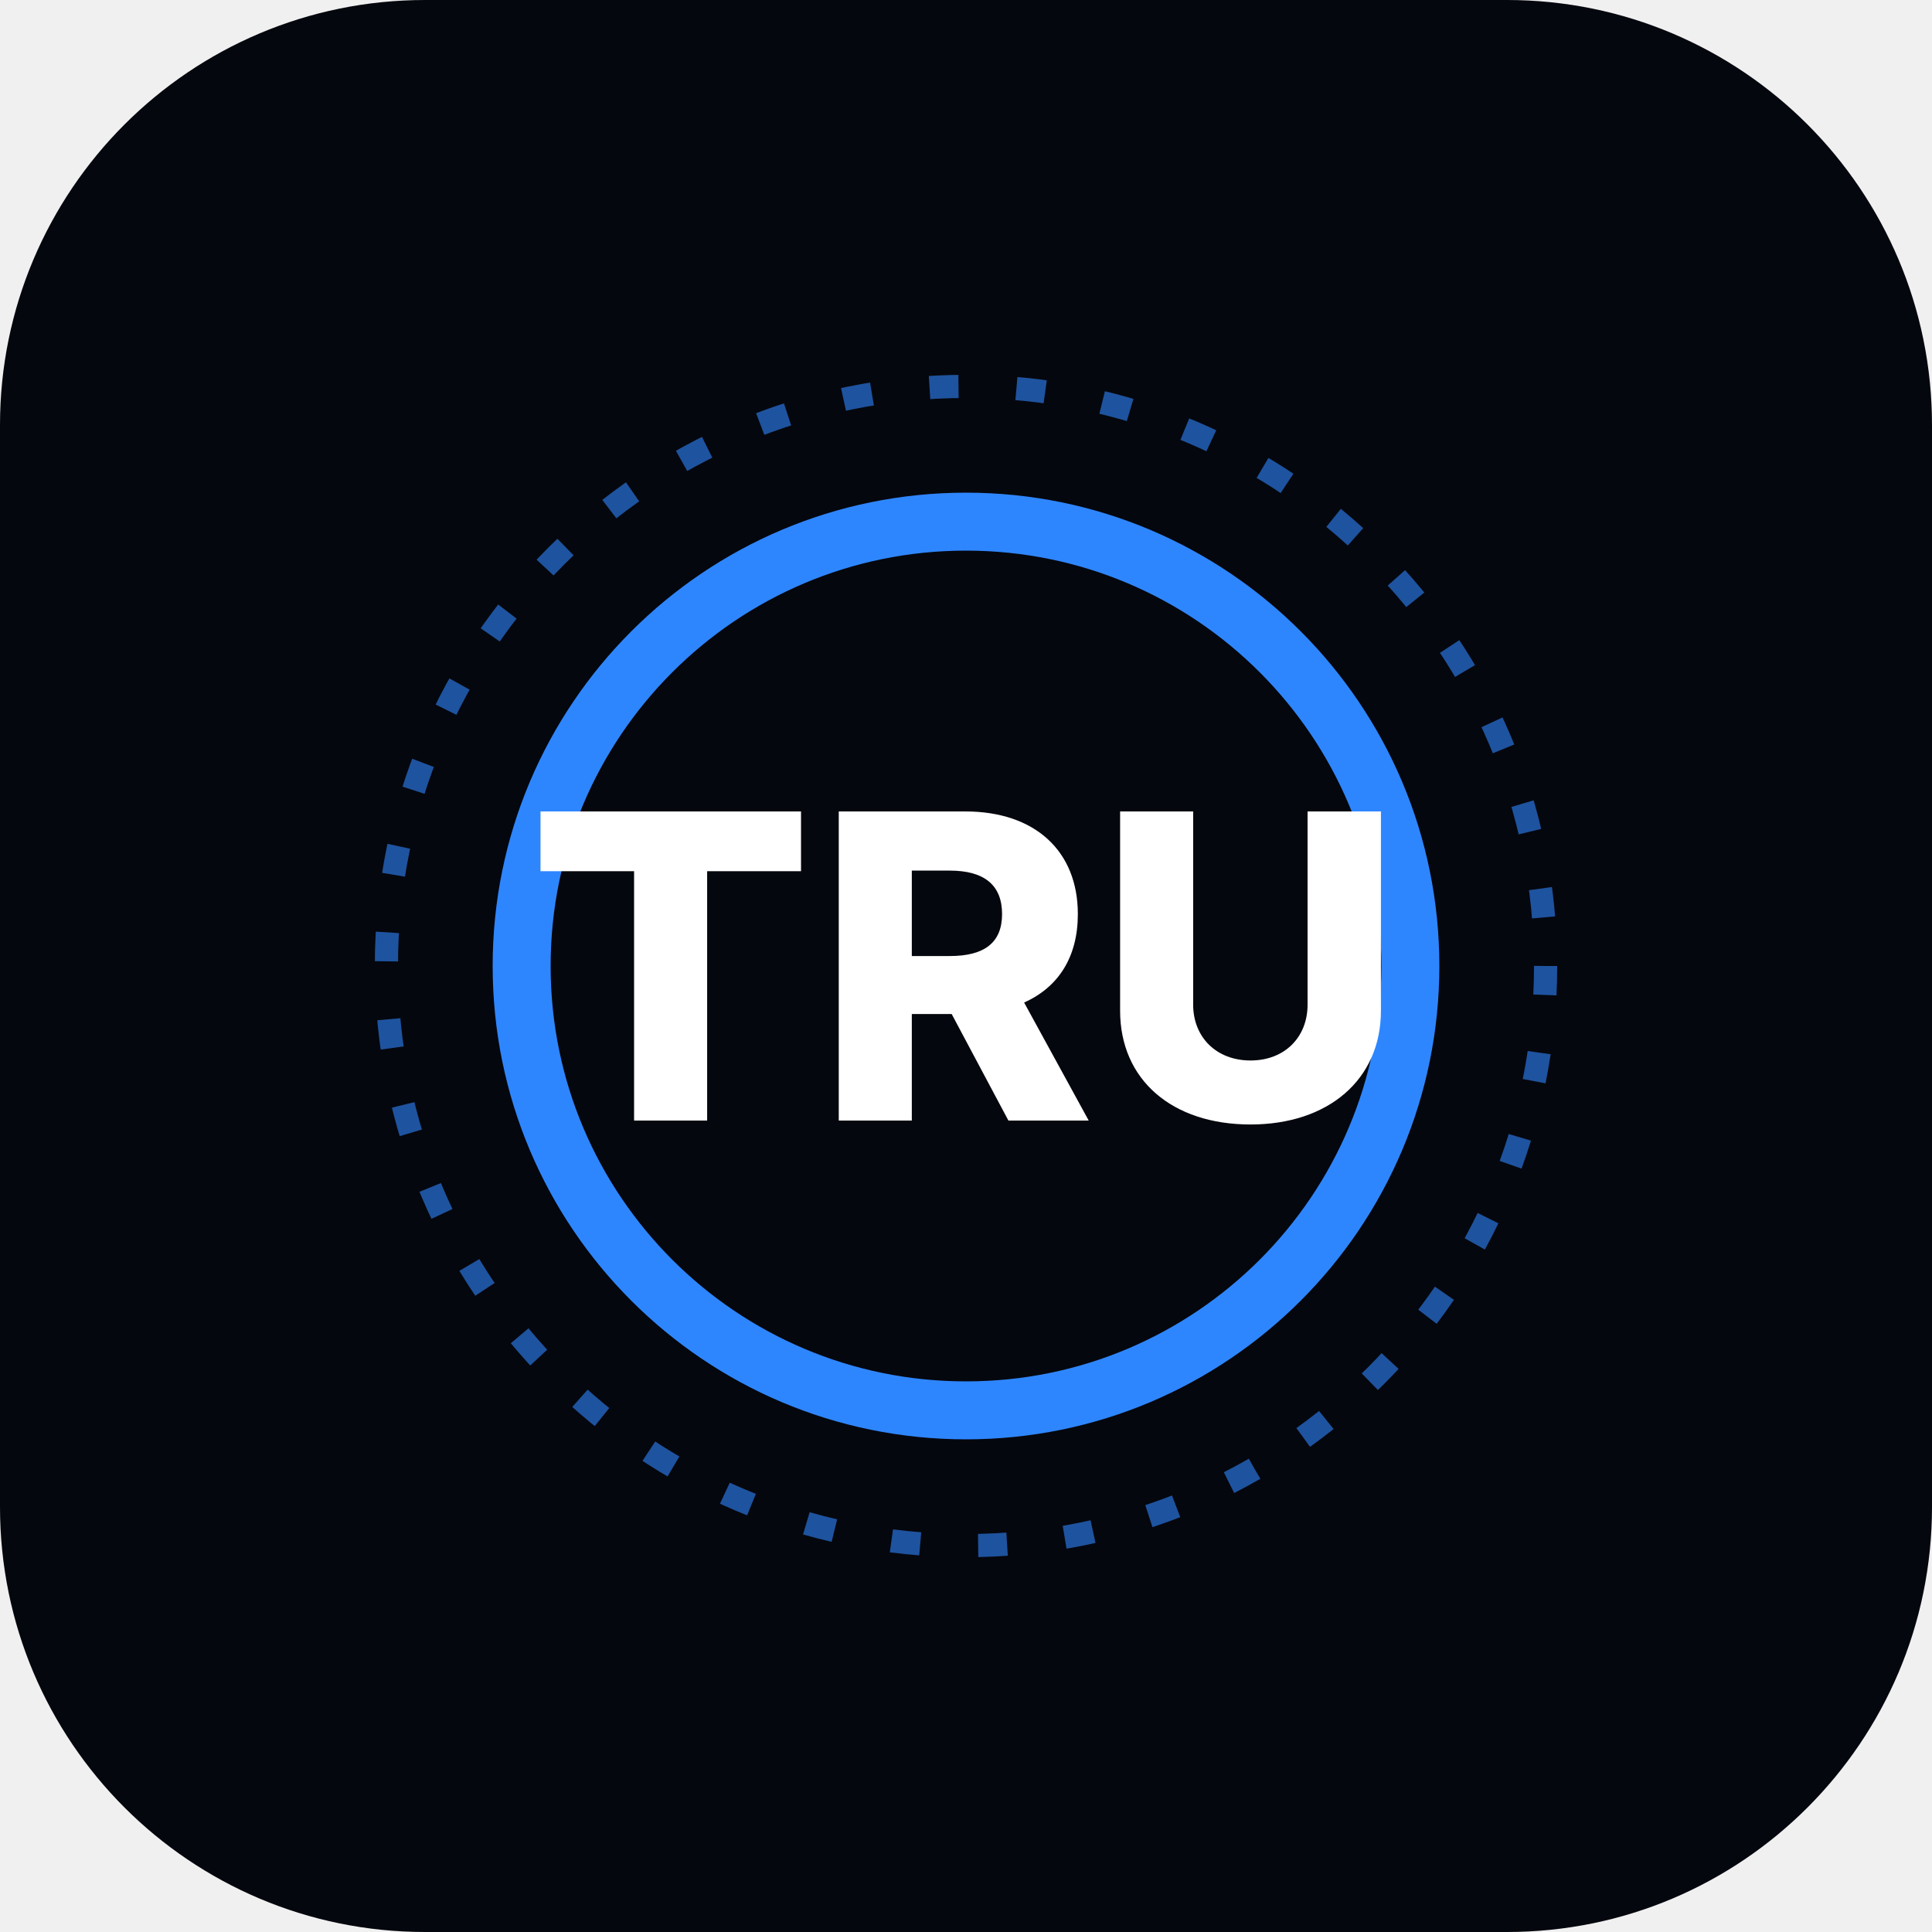
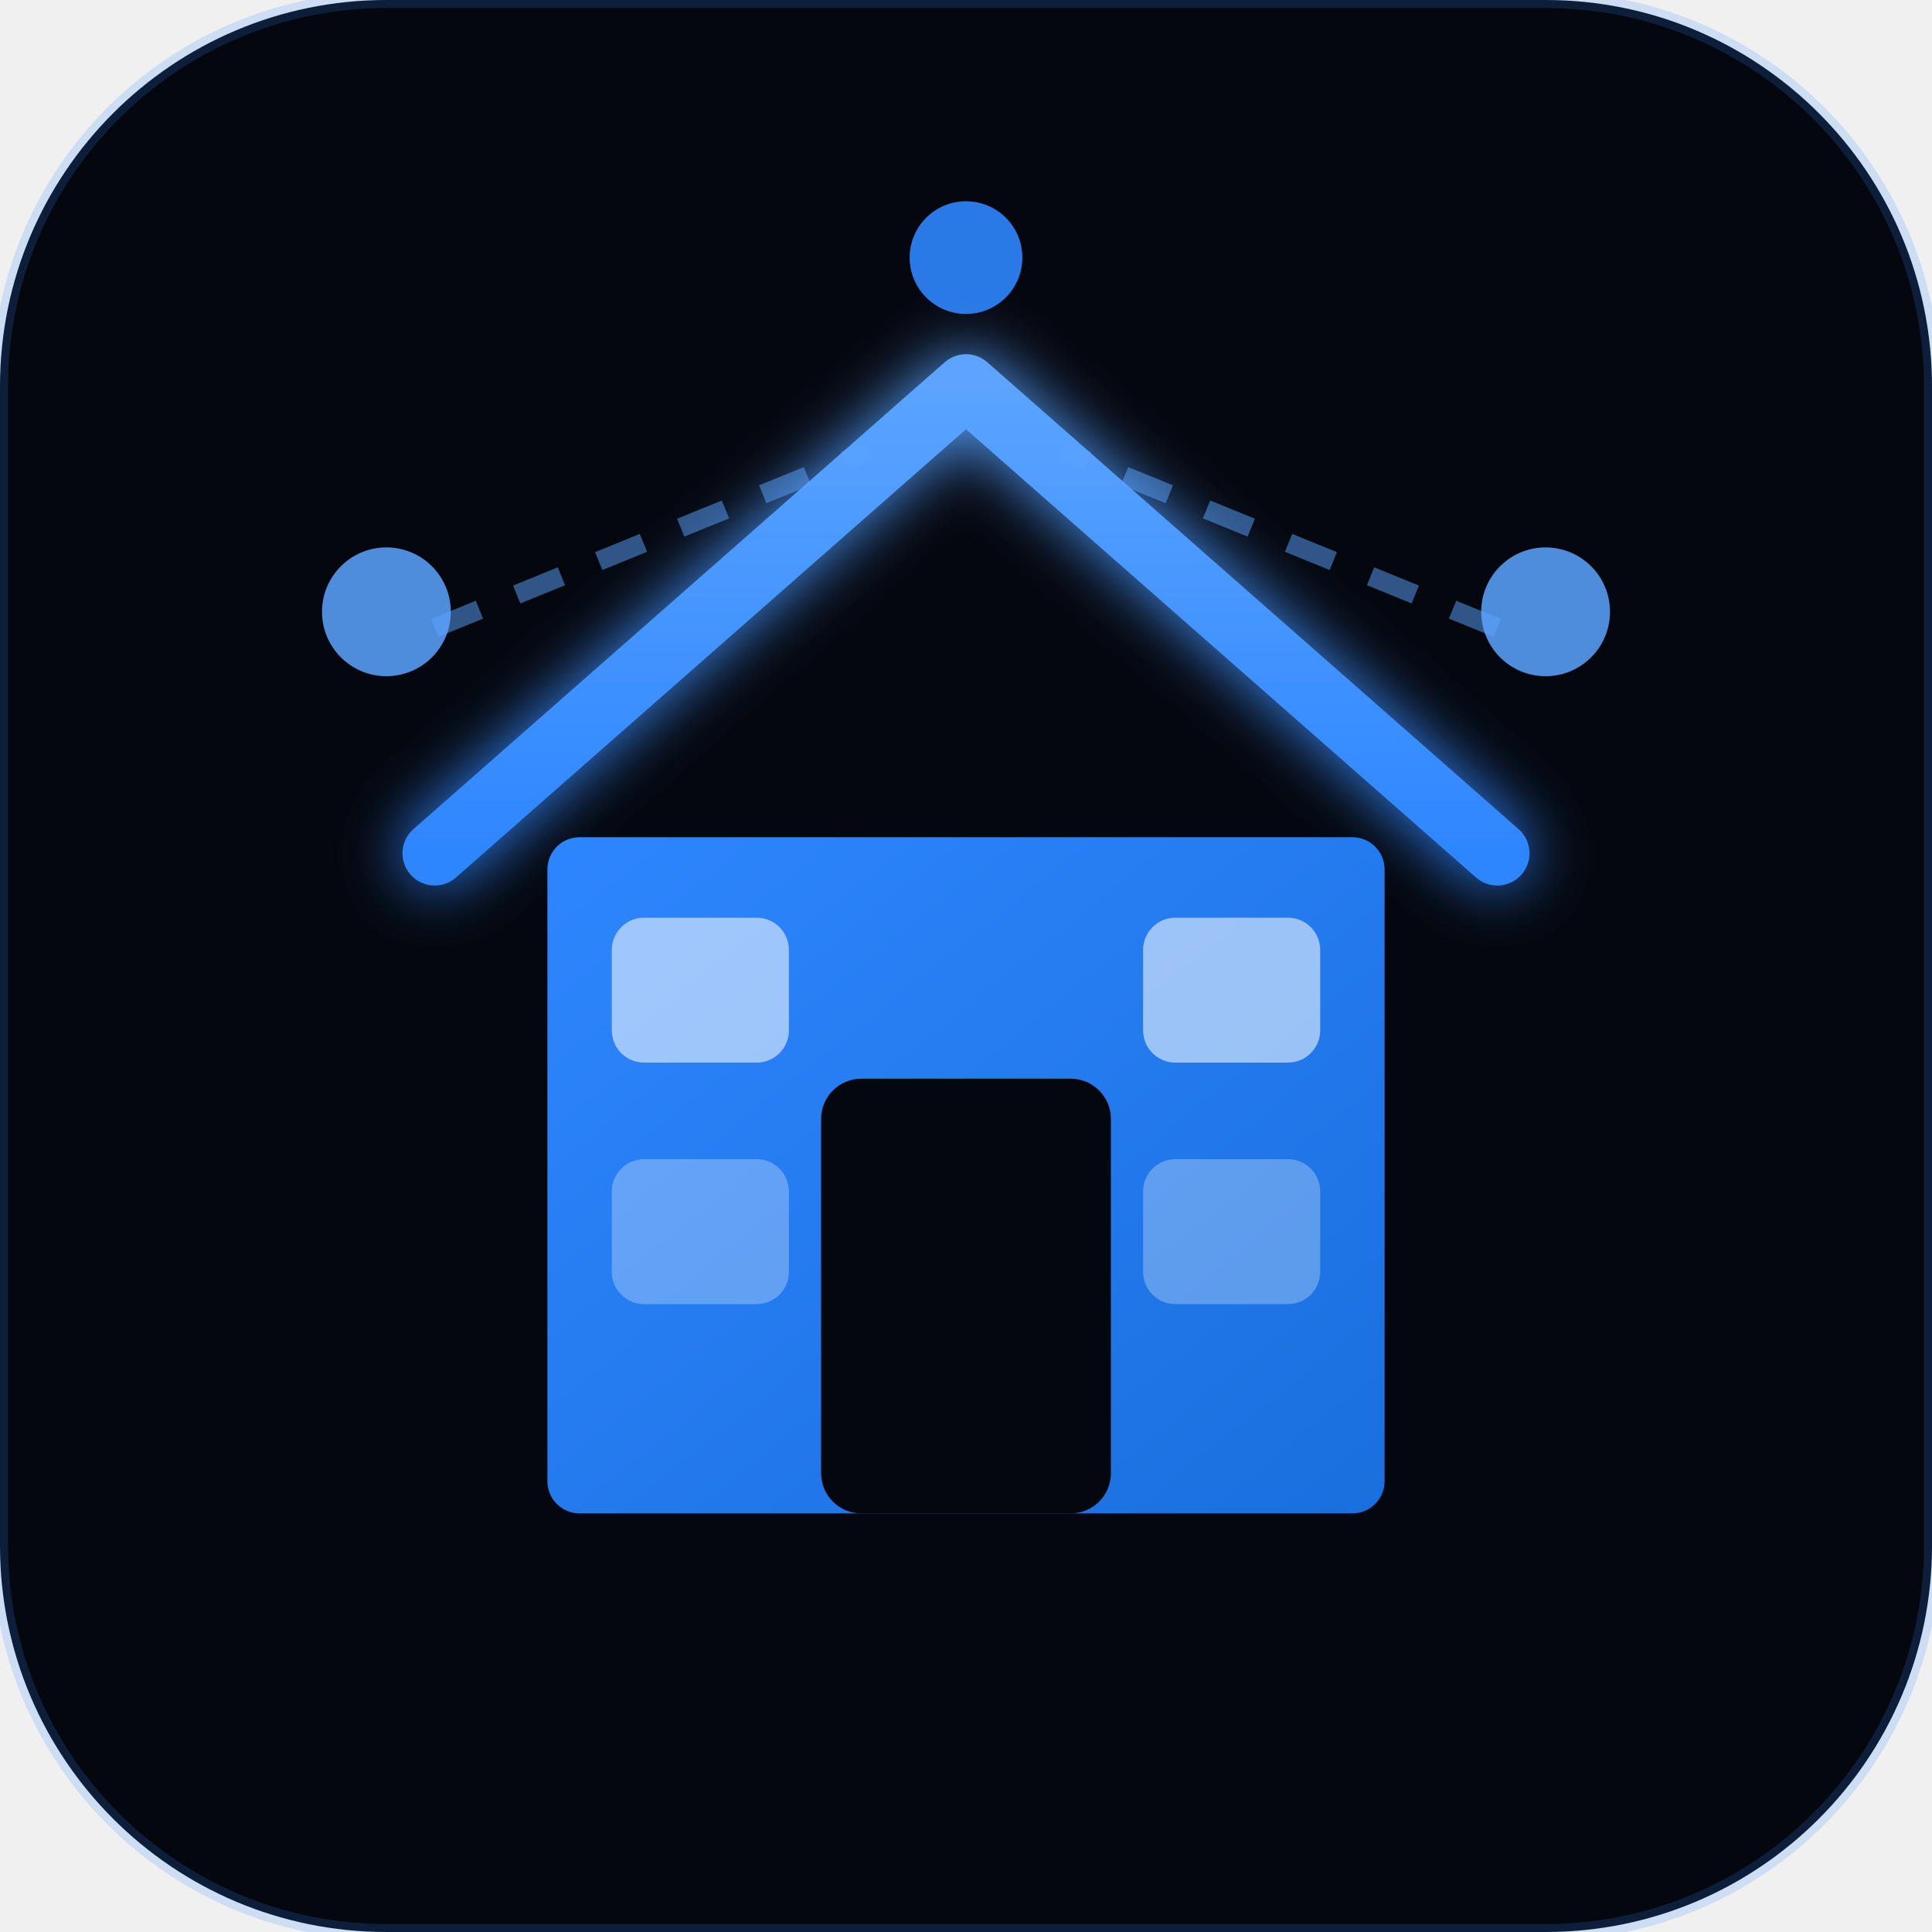
- <svg xmlns="http://www.w3.org/2000/svg" viewBox="0 0 100 100">
-   <rect width="100" height="100" rx="22" fill="#05070E" />
-   <circle cx="50" cy="50" r="23" fill="none" stroke="#2E86FF" stroke-width="3" />
-   <circle cx="50" cy="50" r="30" fill="none" stroke="#2E86FF" stroke-width="1.2" stroke-dasharray="1.5 3" opacity="0.6" />
-   <text x="50" y="58" text-anchor="middle" font-family="Inter, Arial, sans-serif" font-weight="800" font-size="22" fill="#ffffff">TRU</text>
+ <svg xmlns="http://www.w3.org/2000/svg" viewBox="0 0 120 120">
+   <defs>
+     <linearGradient id="bldg" x1="0%" y1="0%" x2="100%" y2="100%">
+       <stop offset="0%" stop-color="#2E86FF" />
+       <stop offset="100%" stop-color="#1a6fdd" />
+     </linearGradient>
+     <linearGradient id="roof" x1="0%" y1="0%" x2="0%" y2="100%">
+       <stop offset="0%" stop-color="#5ba4ff" />
+       <stop offset="100%" stop-color="#2E86FF" />
+     </linearGradient>
+     <filter id="glow" x="-20%" y="-20%" width="140%" height="140%">
+       <feGaussianBlur stdDeviation="2" result="blur" />
+       <feMerge>
+         <feMergeNode in="blur" />
+         <feMergeNode in="SourceGraphic" />
+       </feMerge>
+     </filter>
+   </defs>
+   <rect width="120" height="120" rx="24" fill="#05070E" />
+   <rect width="120" height="120" rx="24" fill="none" stroke="#2E86FF" stroke-width="1" opacity="0.18" />
+   <rect x="34" y="52" width="52" height="42" rx="2" fill="url(#bldg)" />
+   <path d="M27 53 L60 24 L93 53" fill="none" stroke="url(#roof)" stroke-width="4" stroke-linecap="round" stroke-linejoin="round" filter="url(#glow)" />
+   <rect x="51" y="67" width="18" height="27" rx="2.5" fill="#05070E" />
+   <rect x="38" y="57" width="11" height="9" rx="2" fill="rgba(255,255,255,0.55)" />
+   <rect x="71" y="57" width="11" height="9" rx="2" fill="rgba(255,255,255,0.55)" />
+   <rect x="38" y="72" width="11" height="9" rx="2" fill="rgba(255,255,255,0.28)" />
+   <rect x="71" y="72" width="11" height="9" rx="2" fill="rgba(255,255,255,0.28)" />
+   <circle cx="24" cy="38" r="4" fill="#5ba4ff" opacity="0.85" />
+   <circle cx="96" cy="38" r="4" fill="#5ba4ff" opacity="0.85" />
+   <circle cx="60" cy="16" r="3.5" fill="#2E86FF" opacity="0.9" />
+   <line x1="27" y1="39" x2="54" y2="28" stroke="#5ba4ff" stroke-width="1.2" stroke-dasharray="3 2.5" opacity="0.5" />
+   <line x1="93" y1="39" x2="66" y2="28" stroke="#5ba4ff" stroke-width="1.2" stroke-dasharray="3 2.5" opacity="0.5" />
</svg>
